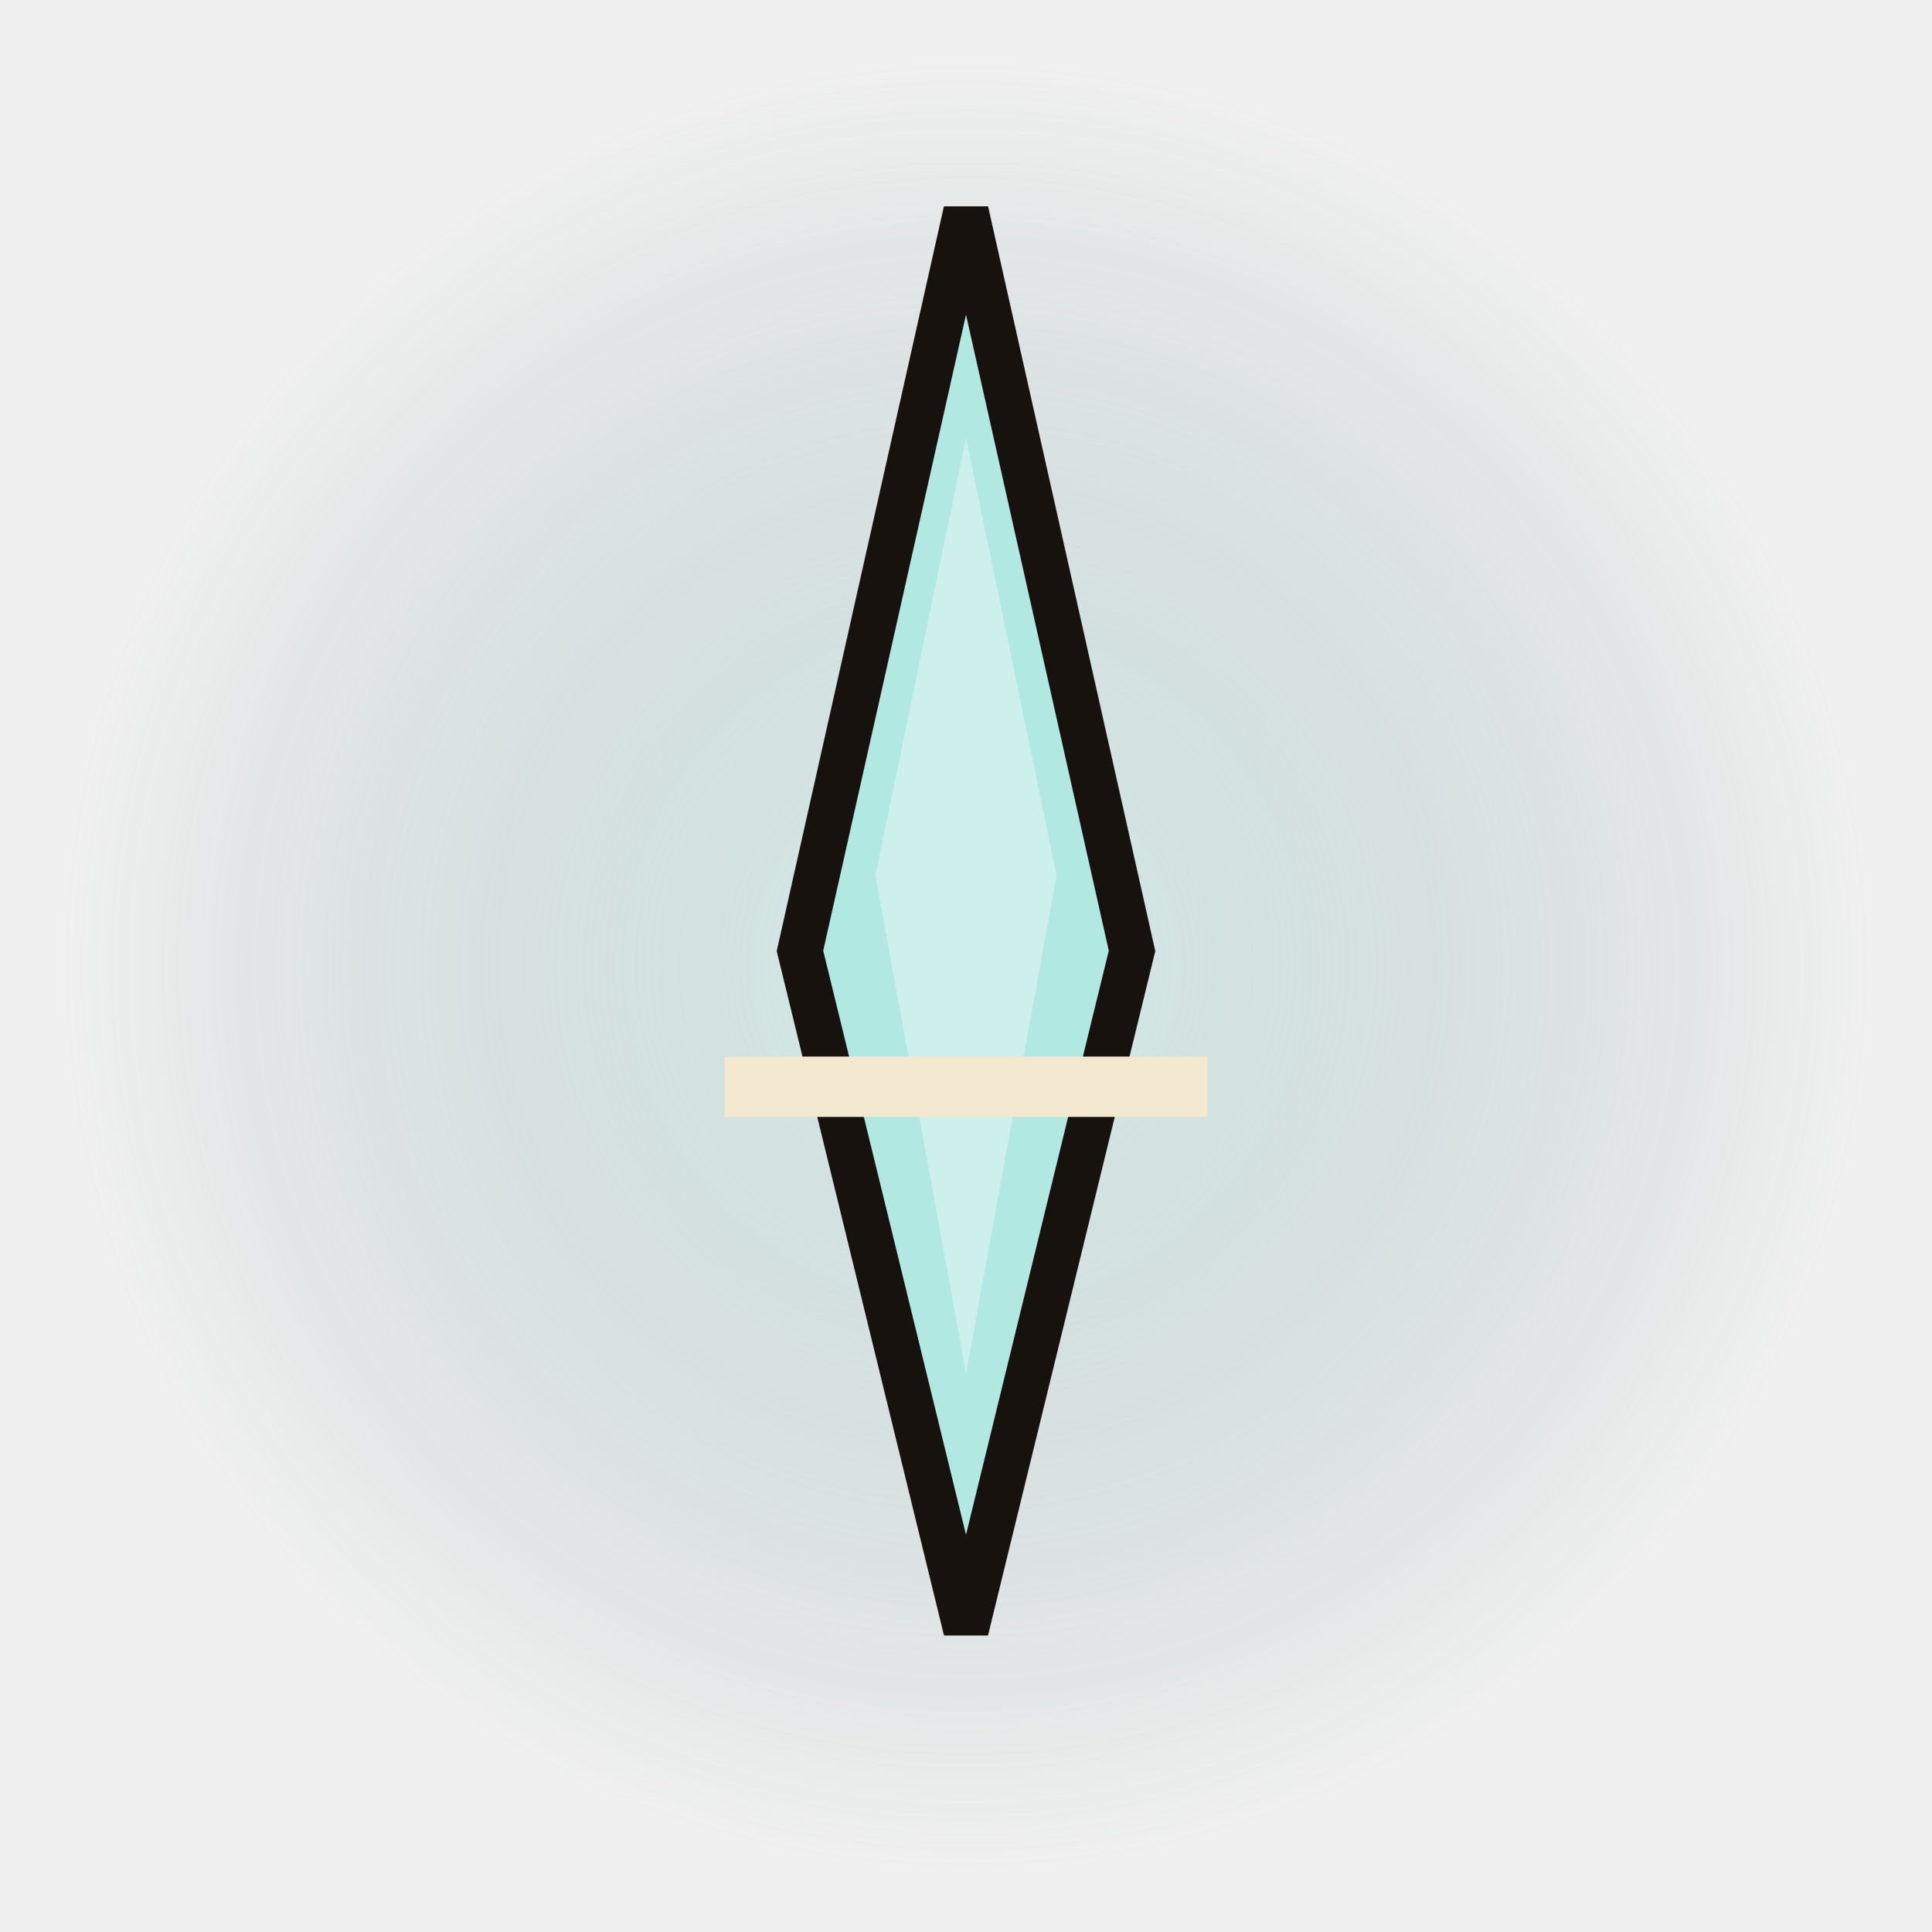
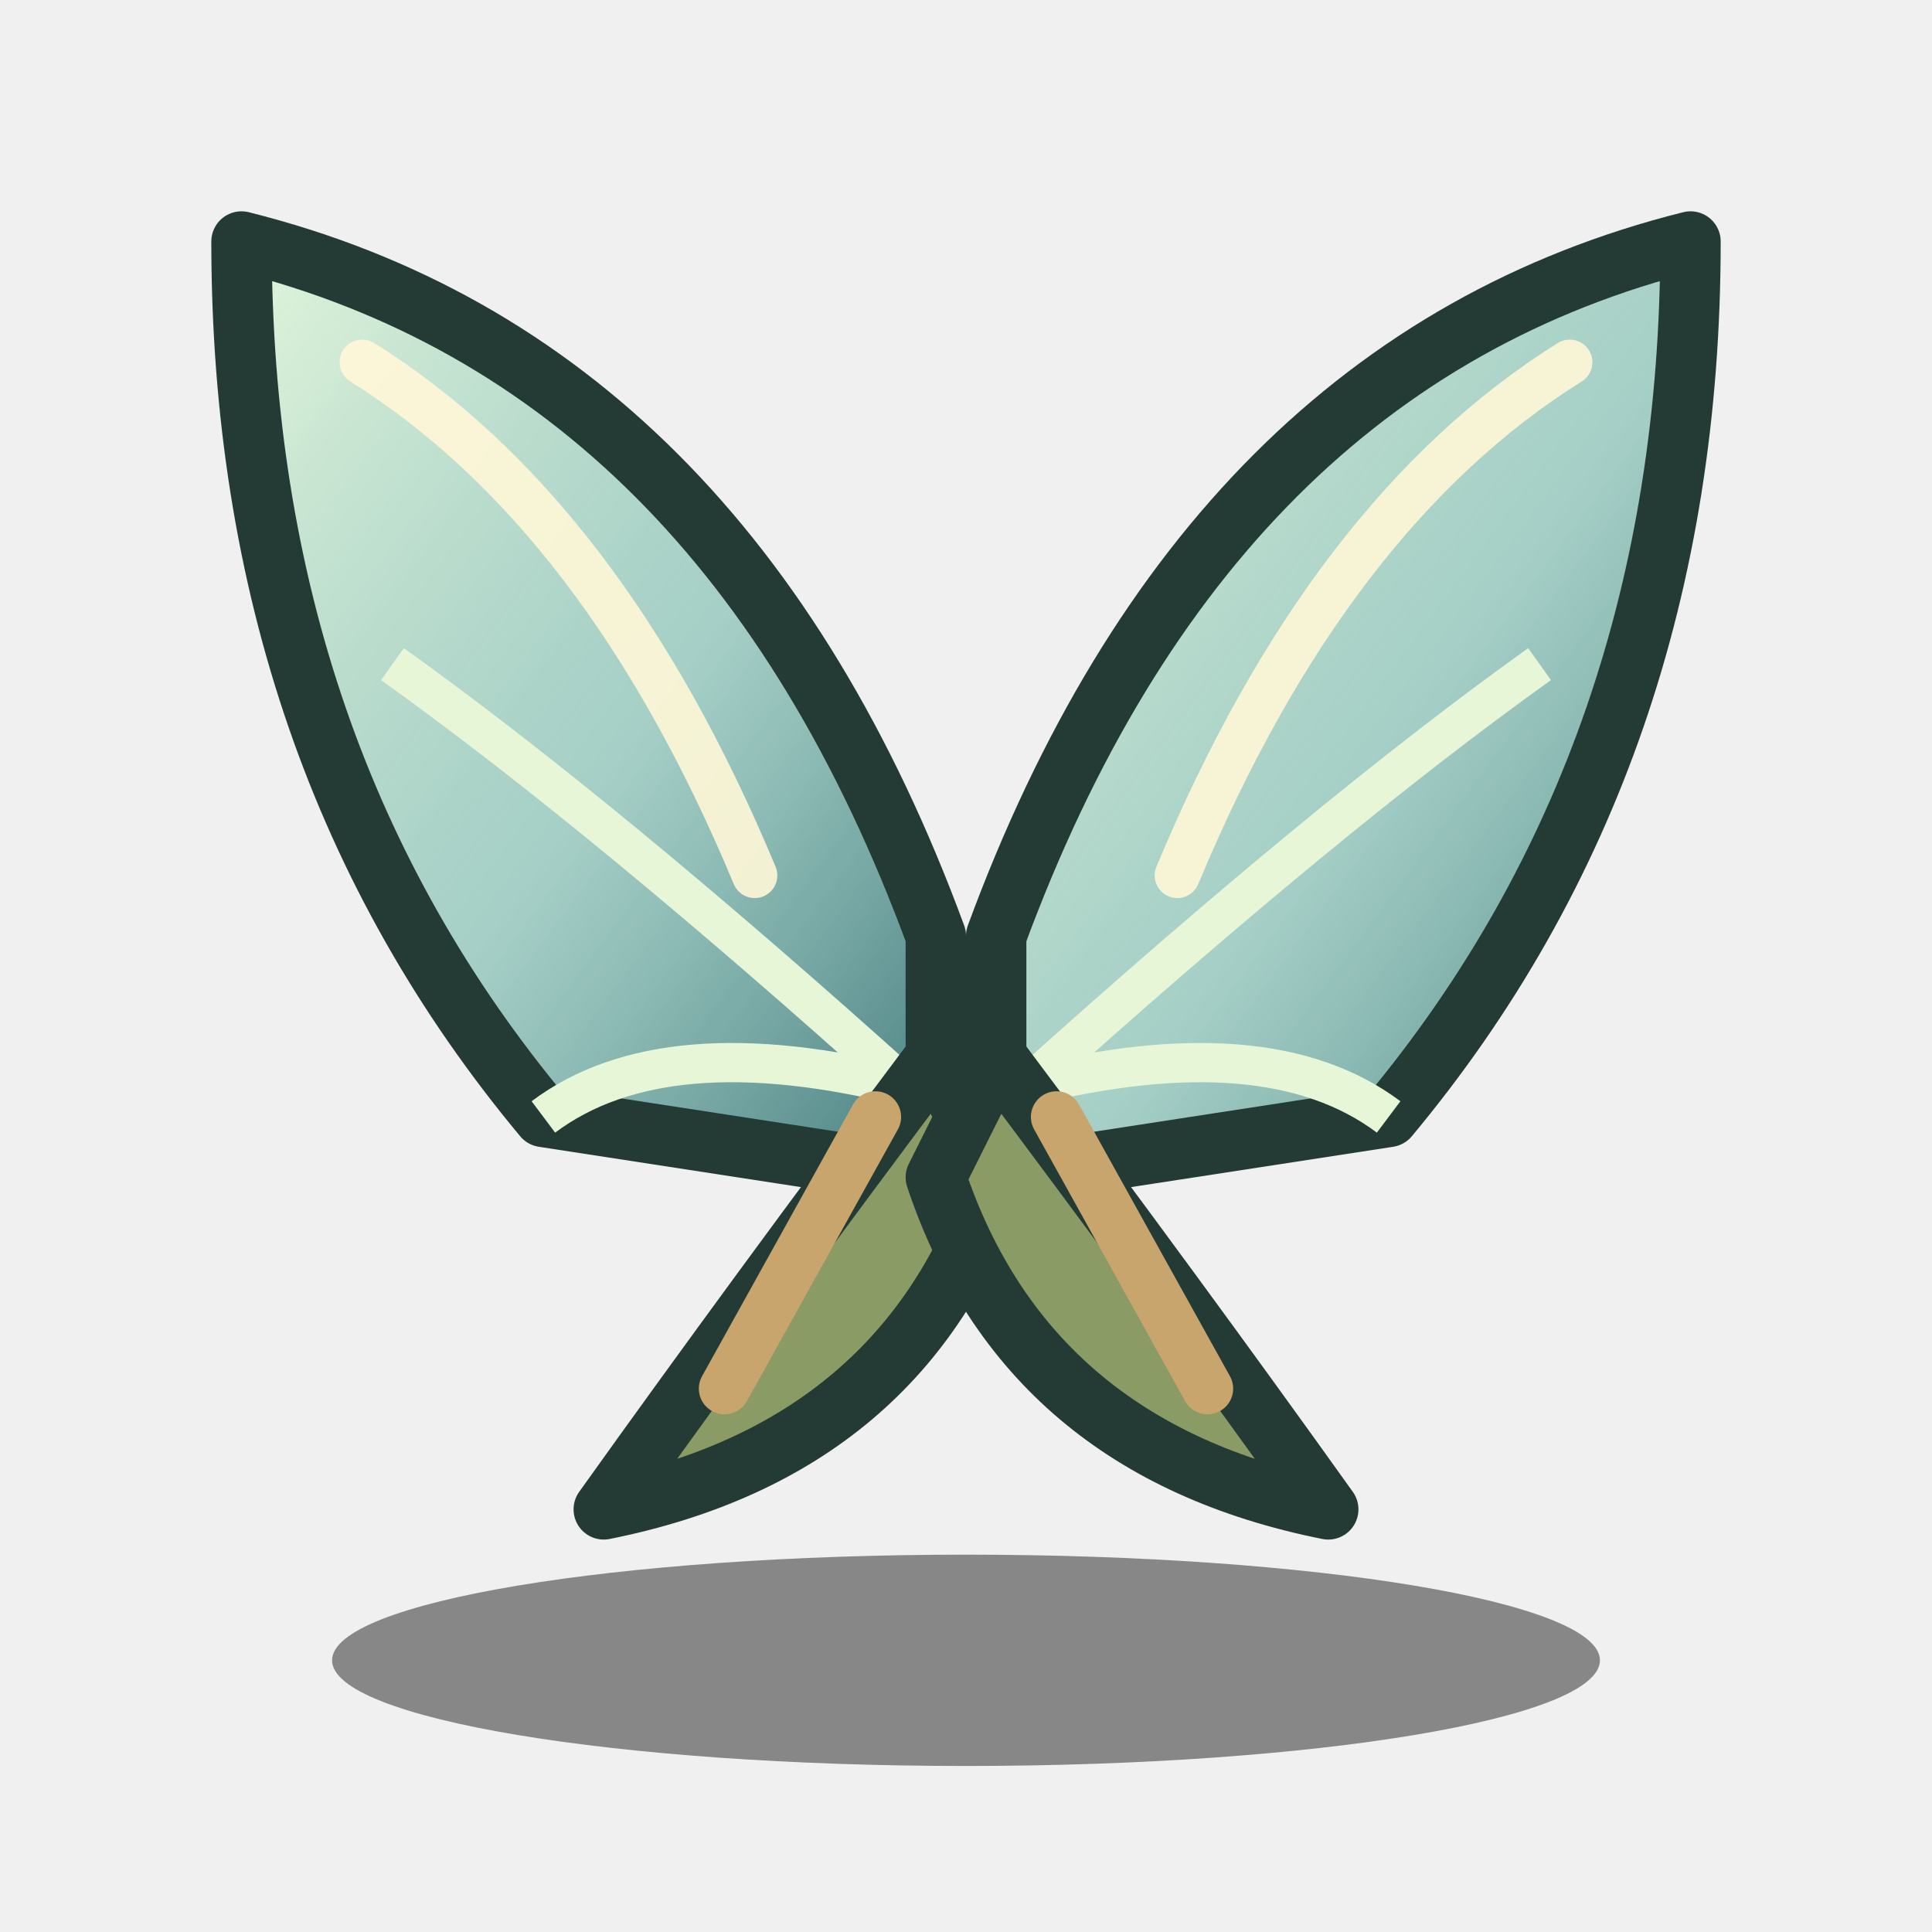
- <svg xmlns="http://www.w3.org/2000/svg" viewBox="0 0 128 128" width="128" height="128" role="img" aria-label="Giantmosquito common monster part">
+ <svg xmlns="http://www.w3.org/2000/svg" viewBox="0 0 64 64" role="img" aria-label="Giant Mosquito Wings — Common">
  <defs>
-     <radialGradient id="g">
-       <stop stop-color="#b2e8e2" stop-opacity=".48" />
-       <stop offset="1" stop-color="#5b777b" stop-opacity="0" />
-     </radialGradient>
+     <linearGradient id="wing" x1="0" y1="0" x2="1" y2="1">
+       <stop stop-color="#e1f6d9" stop-opacity=".9" />
+       <stop offset=".55" stop-color="#7dbdb0" stop-opacity=".65" />
+       <stop offset="1" stop-color="#326f72" stop-opacity=".9" />
+     </linearGradient>
  </defs>
-   <circle cx="64" cy="64" r="61" fill="url(#g)" />
-   <path d="M64 14 75 63 64 108 53 63Z" fill="#b2e8e2" stroke="#18120f" stroke-width="3" />
-   <path d="M58 58 64 29 70 58 64 91Z" fill="#fff" opacity=".35" />
-   <path d="M48 72h32" stroke="#f3e8d0" stroke-width="4" />
+   <ellipse cx="32" cy="55" rx="21" ry="3.5" fill="#080706" opacity=".45" />
+   <g stroke="#243b35" stroke-width="2" stroke-linejoin="round">
+     <path d="M31 31Q24 12 8 8Q8 25 18 37L31 39Z" fill="url(#wing)" />
+     <path d="M33 31Q40 12 56 8Q56 25 46 37L33 39Z" fill="url(#wing)" />
+     <path d="M30 36Q20 27 13 22M30 36Q22 34 18 37M34 36Q44 27 51 22M34 36Q42 34 46 37" fill="none" stroke="#e7f6d7" stroke-width="1.3" />
+     <path d="M31 35Q25 43 20 50Q30 48 33 39Z" fill="#8a9b65" />
+     <path d="M33 35Q39 43 44 50Q34 48 31 39Z" fill="#8a9b65" />
+   </g>
+   <path d="M12 12Q20 17 25 29M52 12Q44 17 39 29" fill="none" stroke="#fff7d7" stroke-width="1.5" stroke-linecap="round" opacity=".9" />
+   <path d="M29 37l-5 9m11-9 5 9" stroke="#c8a56c" stroke-width="1.7" stroke-linecap="round" />
</svg>
